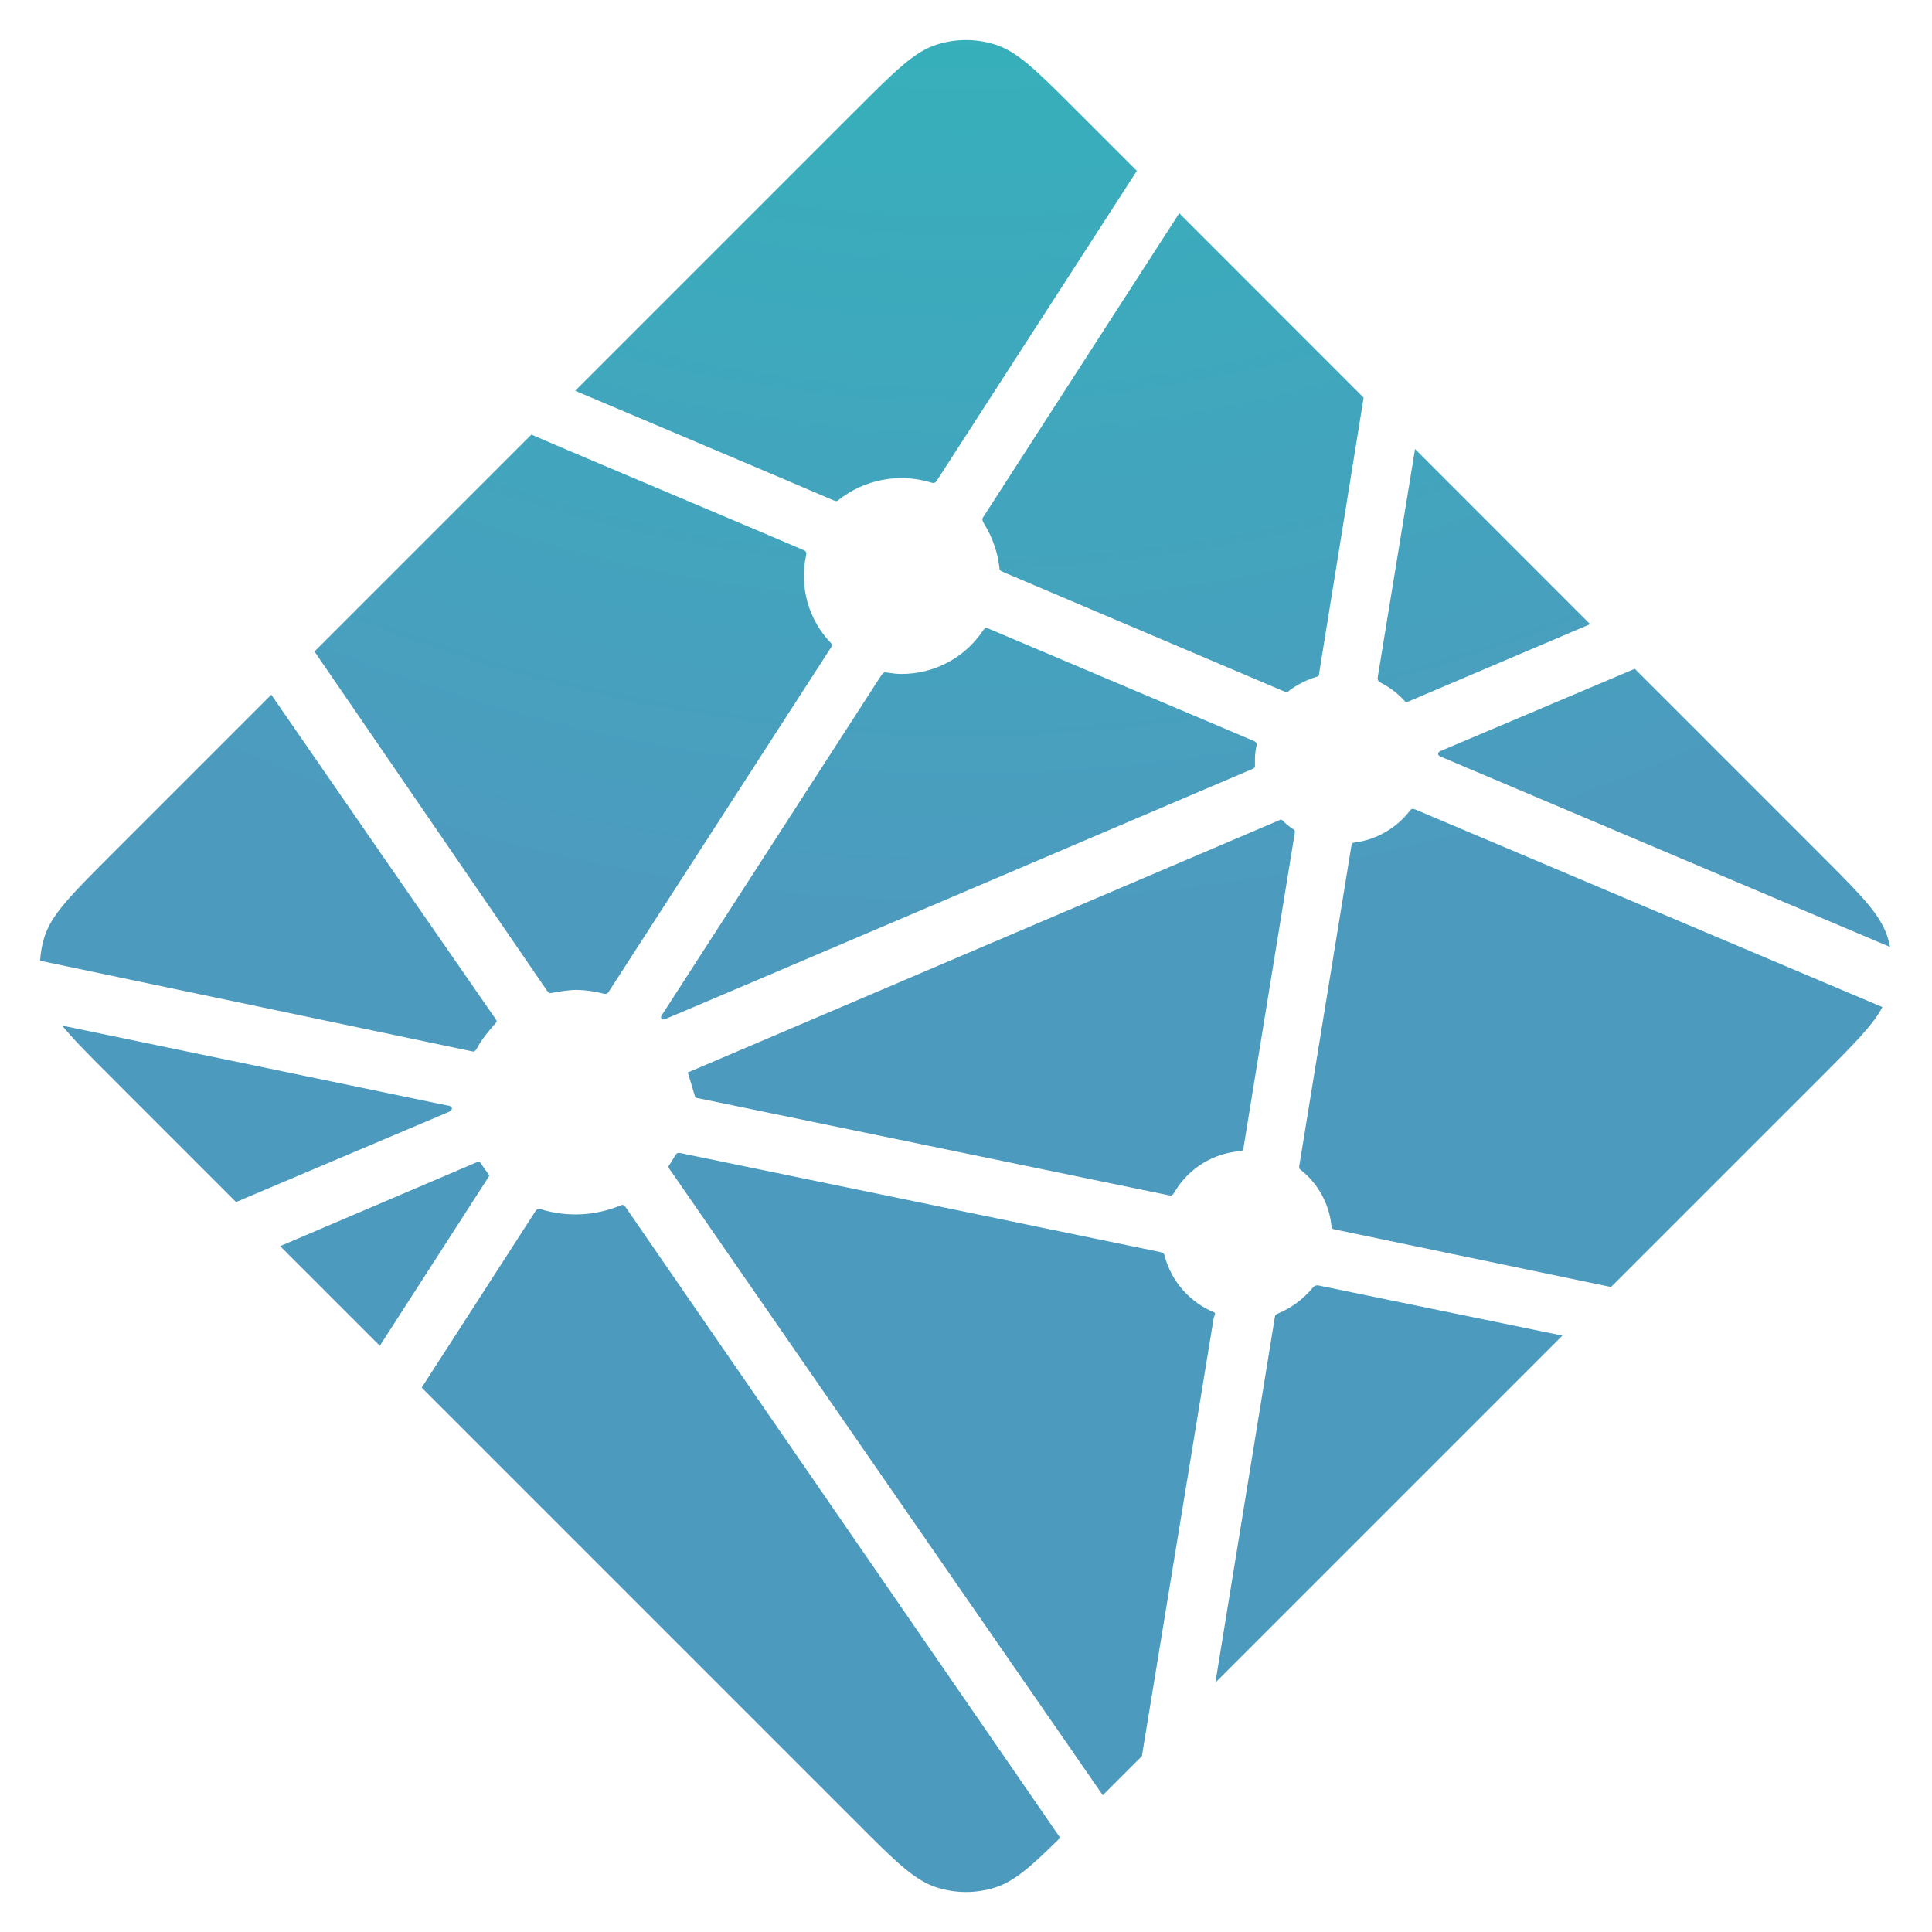
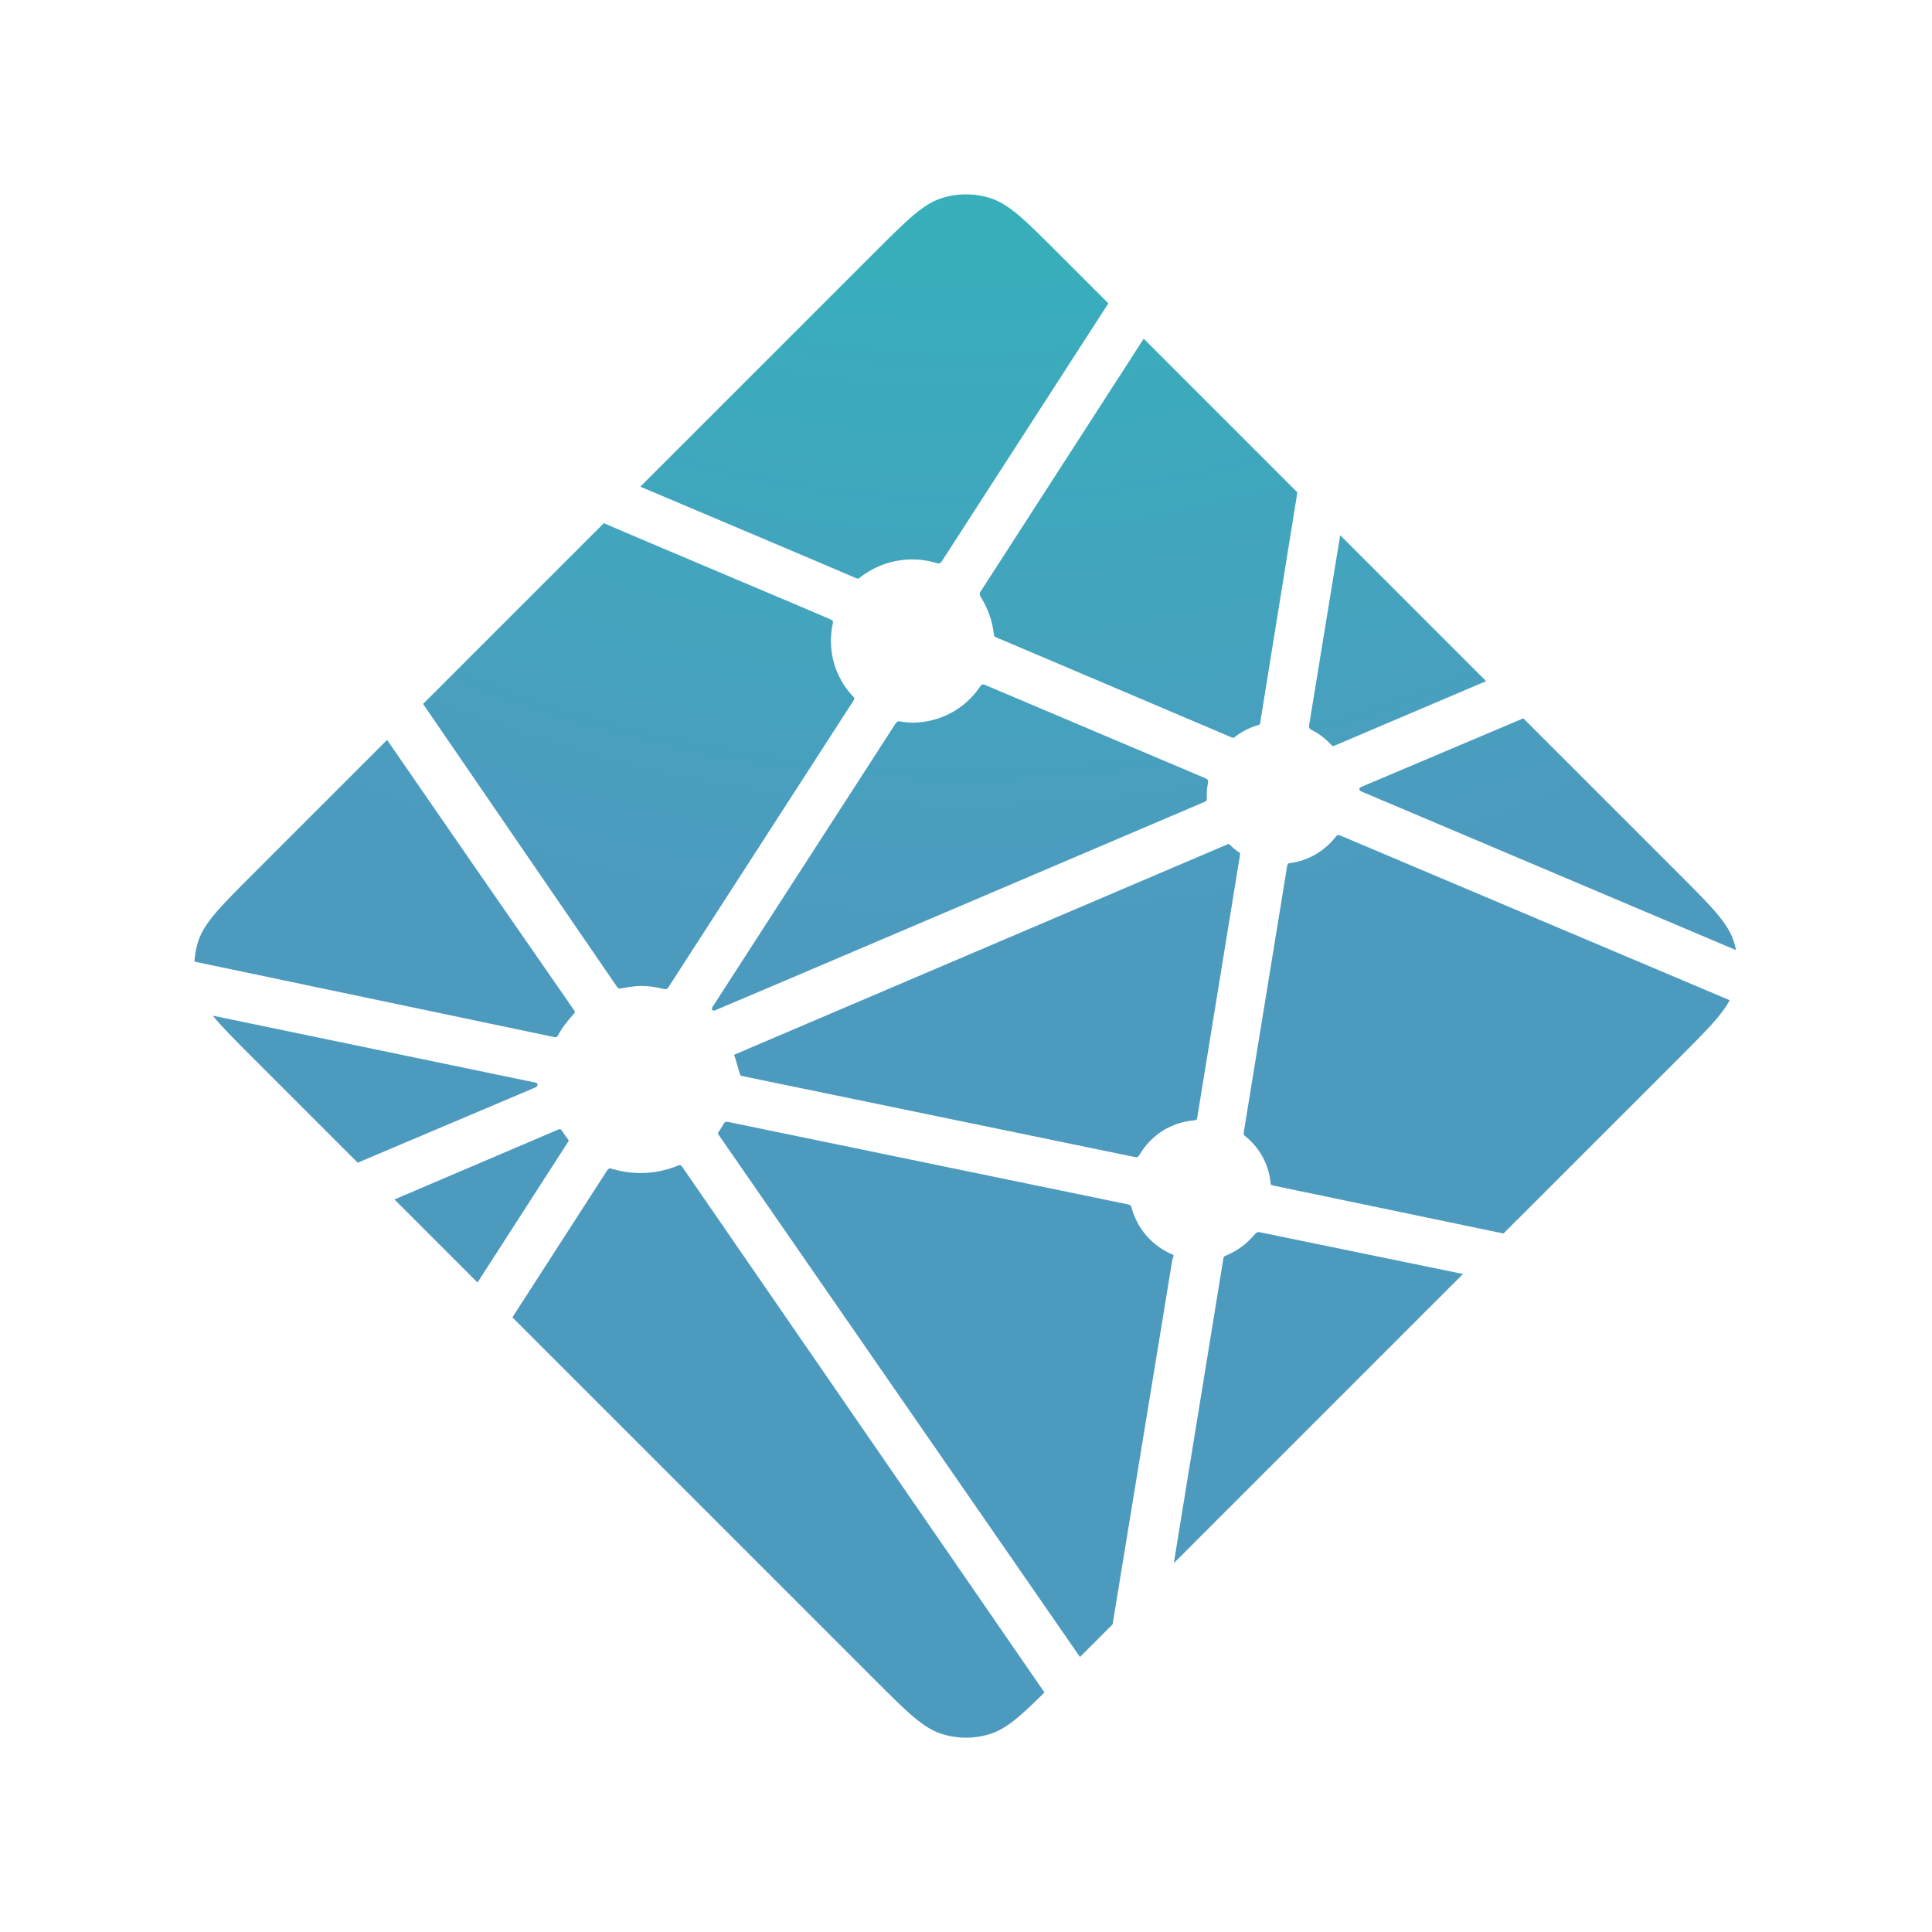
- <svg xmlns="http://www.w3.org/2000/svg" viewBox="0 0 60 60">
+ <svg xmlns="http://www.w3.org/2000/svg" viewBox="0 0 48 48">
  <defs>
-     <radialGradient id="netlify-a" cx="50%" cy="-50%" r="100.11%" fx="50%" fy="-50%" gradientTransform="matrix(0 .9989 -1 0 0 -1)">
+     <radialGradient id="netlify--dark-a" cx="50%" cy="-50%" r="100.11%" fx="50%" fy="-50%" gradientTransform="matrix(0 .9989 -1 0 0 -1)">
      <stop offset="0%" stop-color="#20C6B7" />
      <stop offset="100%" stop-color="#4D9ABF" />
    </radialGradient>
  </defs>
-   <path fill="url(#netlify-a)" d="M42.883,21.203 L42.862,21.194 C42.85,21.189 42.839,21.184 42.828,21.174 C42.793,21.137 42.778,21.085 42.786,21.035 L43.946,13.945 L49.383,19.384 L43.728,21.791 C43.712,21.797 43.695,21.8 43.678,21.8 L43.656,21.8 C43.648,21.795 43.641,21.789 43.626,21.774 C43.416,21.54 43.164,21.346 42.883,21.203 Z M50.77,20.77 L56.584,26.584 C57.792,27.794 58.397,28.396 58.617,29.096 C58.65,29.199 58.677,29.302 58.698,29.409 L44.803,23.524 C44.796,23.521 44.789,23.518 44.781,23.515 C44.725,23.493 44.661,23.468 44.661,23.41 C44.661,23.354 44.727,23.326 44.782,23.304 L44.8,23.297 L50.77,20.77 L50.77,20.77 Z M58.461,31.275 C58.161,31.839 57.576,32.424 56.586,33.416 L50.031,39.969 L41.553,38.203 L41.508,38.194 C41.433,38.182 41.353,38.169 41.353,38.102 C41.288,37.395 40.933,36.746 40.371,36.312 C40.337,36.278 40.346,36.224 40.356,36.174 C40.356,36.166 40.356,36.159 40.359,36.153 L41.953,26.364 L41.959,26.331 C41.968,26.256 41.982,26.169 42.05,26.169 C42.74,26.083 43.367,25.724 43.789,25.172 C43.803,25.157 43.812,25.14 43.83,25.131 C43.878,25.108 43.935,25.131 43.984,25.152 L58.459,31.275 L58.461,31.275 Z M48.523,41.477 L37.745,52.255 L39.59,40.916 L39.593,40.901 C39.594,40.886 39.597,40.87 39.602,40.857 C39.617,40.821 39.656,40.806 39.693,40.791 L39.711,40.783 C40.115,40.611 40.472,40.345 40.754,40.008 C40.789,39.966 40.833,39.925 40.889,39.918 C40.903,39.916 40.918,39.916 40.932,39.918 L48.522,41.478 L48.523,41.477 Z M35.463,54.537 L34.248,55.752 L20.816,36.339 C20.811,36.332 20.806,36.325 20.8,36.318 C20.779,36.289 20.757,36.261 20.762,36.228 C20.763,36.204 20.778,36.183 20.794,36.165 L20.809,36.145 C20.85,36.086 20.884,36.026 20.922,35.961 L20.952,35.908 L20.956,35.904 C20.977,35.868 20.997,35.834 21.033,35.814 C21.064,35.799 21.108,35.805 21.142,35.812 L36.024,38.882 C36.066,38.888 36.105,38.905 36.138,38.931 C36.157,38.95 36.162,38.971 36.166,38.995 C36.377,39.792 36.947,40.444 37.709,40.758 C37.751,40.779 37.733,40.825 37.713,40.875 C37.703,40.897 37.696,40.919 37.691,40.943 C37.503,42.083 35.895,51.889 35.463,54.537 Z M32.925,57.074 C32.029,57.96 31.502,58.429 30.904,58.618 C30.316,58.805 29.684,58.805 29.096,58.618 C28.396,58.397 27.792,57.794 26.584,56.584 L13.095,43.095 L16.619,37.63 C16.635,37.603 16.651,37.58 16.678,37.56 C16.716,37.533 16.77,37.545 16.815,37.56 C17.624,37.804 18.492,37.76 19.272,37.435 C19.312,37.421 19.353,37.41 19.384,37.438 C19.4,37.453 19.414,37.469 19.427,37.486 L32.925,57.075 L32.925,57.074 Z M11.794,41.794 L8.7,38.7 L14.811,36.093 C14.827,36.086 14.843,36.083 14.861,36.083 C14.912,36.083 14.941,36.133 14.969,36.18 C15.03,36.274 15.095,36.367 15.164,36.456 L15.183,36.48 C15.201,36.505 15.189,36.531 15.171,36.555 L11.796,41.794 L11.794,41.794 Z M7.33,37.331 L3.416,33.416 C2.749,32.749 2.267,32.267 1.931,31.851 L13.835,34.32 C13.849,34.323 13.864,34.325 13.88,34.328 C13.953,34.34 14.034,34.353 14.034,34.422 C14.034,34.497 13.945,34.532 13.87,34.56 L13.836,34.575 L7.33,37.331 Z M1.246,29.838 C1.26,29.586 1.305,29.336 1.381,29.096 C1.603,28.396 2.207,27.794 3.416,26.584 L8.425,21.575 C10.732,24.922 13.045,28.266 15.364,31.605 C15.405,31.659 15.45,31.719 15.403,31.764 C15.184,32.005 14.966,32.27 14.811,32.556 C14.794,32.593 14.768,32.625 14.736,32.649 C14.716,32.661 14.695,32.657 14.673,32.652 L14.67,32.652 L1.246,29.837 L1.246,29.838 Z M9.767,20.233 L16.503,13.497 C17.136,13.774 19.44,14.748 21.501,15.618 C23.061,16.278 24.483,16.878 24.93,17.073 C24.975,17.091 25.015,17.109 25.035,17.154 C25.047,17.181 25.041,17.215 25.035,17.244 C24.818,18.232 25.113,19.262 25.82,19.986 C25.864,20.031 25.82,20.096 25.78,20.151 L25.759,20.183 L18.919,30.777 C18.901,30.807 18.885,30.832 18.855,30.852 C18.819,30.875 18.768,30.864 18.726,30.854 C18.46,30.784 18.186,30.747 17.912,30.742 C17.666,30.742 17.398,30.788 17.128,30.837 L17.127,30.837 C17.097,30.841 17.07,30.848 17.046,30.829 C17.019,30.808 16.997,30.782 16.979,30.753 L9.767,20.233 L9.767,20.233 Z M17.863,12.136 L26.584,3.416 C27.792,2.208 28.396,1.603 29.096,1.383 C29.684,1.197 30.316,1.197 30.904,1.383 C31.604,1.603 32.208,2.208 33.416,3.416 L35.306,5.306 L29.103,14.912 C29.088,14.939 29.067,14.964 29.041,14.983 C29.004,15.009 28.951,14.998 28.907,14.983 C27.914,14.682 26.836,14.89 26.026,15.539 C25.986,15.581 25.926,15.556 25.875,15.534 C25.065,15.181 18.765,12.519 17.863,12.136 L17.863,12.136 Z M36.623,6.622 L42.349,12.35 L40.969,20.896 L40.969,20.919 C40.968,20.938 40.964,20.958 40.958,20.976 C40.943,21.006 40.913,21.012 40.883,21.021 C40.587,21.11 40.31,21.249 40.06,21.43 C40.05,21.438 40.04,21.447 40.031,21.456 C40.014,21.474 39.998,21.491 39.971,21.494 C39.949,21.494 39.927,21.491 39.906,21.483 L31.179,17.775 L31.163,17.767 C31.107,17.745 31.041,17.718 31.041,17.661 C30.99,17.175 30.831,16.706 30.576,16.288 C30.534,16.22 30.488,16.148 30.523,16.077 L36.623,6.622 L36.623,6.622 Z M30.724,19.532 L38.906,22.997 C38.95,23.017 39,23.037 39.02,23.084 C39.027,23.111 39.027,23.141 39.02,23.169 C38.995,23.289 38.974,23.425 38.974,23.564 L38.974,23.793 C38.974,23.85 38.916,23.874 38.862,23.896 L38.846,23.902 C37.55,24.456 20.651,31.662 20.625,31.662 C20.599,31.662 20.573,31.662 20.547,31.637 C20.502,31.591 20.547,31.529 20.587,31.471 C20.595,31.462 20.602,31.452 20.608,31.442 L27.331,21.032 L27.343,21.014 C27.383,20.951 27.427,20.88 27.5,20.88 L27.567,20.89 C27.72,20.912 27.855,20.931 27.991,20.931 C29.012,20.931 29.956,20.434 30.526,19.585 C30.54,19.563 30.557,19.543 30.578,19.526 C30.618,19.495 30.678,19.511 30.724,19.532 L30.724,19.532 Z M21.355,33.309 L39.776,25.453 C39.776,25.453 39.803,25.453 39.828,25.479 C39.928,25.579 40.014,25.647 40.096,25.71 L40.137,25.735 C40.175,25.756 40.212,25.78 40.215,25.82 C40.215,25.834 40.215,25.843 40.212,25.857 L38.634,35.55 L38.628,35.589 C38.617,35.664 38.607,35.749 38.536,35.749 C37.682,35.807 36.912,36.283 36.477,37.02 L36.469,37.032 C36.449,37.066 36.429,37.099 36.395,37.117 C36.363,37.133 36.322,37.127 36.289,37.119 L21.6,34.089 C21.585,34.086 21.372,33.31 21.355,33.309 Z" />
+   <path fill="url(#netlify--dark-a)" d="M28.589,14.135 L28.575,14.129 C28.567,14.126 28.559,14.123 28.552,14.116 C28.529,14.091 28.518,14.057 28.524,14.023 L29.297,9.297 L32.922,12.923 L29.152,14.527 C29.142,14.531 29.13,14.533 29.119,14.533 L29.104,14.533 C29.099,14.53 29.094,14.526 29.084,14.516 C28.944,14.36 28.776,14.231 28.589,14.135 Z M33.847,13.847 L37.723,17.723 C38.528,18.529 38.931,18.931 39.078,19.397 C39.1,19.466 39.118,19.535 39.132,19.606 L29.869,15.683 C29.864,15.681 29.859,15.679 29.854,15.677 C29.817,15.662 29.774,15.645 29.774,15.607 C29.774,15.569 29.818,15.551 29.855,15.536 L29.867,15.531 L33.847,13.847 L33.847,13.847 Z M38.974,20.85 C38.774,21.226 38.384,21.616 37.724,22.277 L33.354,26.646 L27.702,25.469 L27.672,25.463 C27.622,25.455 27.569,25.446 27.569,25.401 C27.526,24.93 27.288,24.498 26.914,24.208 C26.891,24.185 26.897,24.149 26.904,24.116 C26.904,24.111 26.904,24.106 26.906,24.102 L27.969,17.576 L27.973,17.554 C27.979,17.504 27.988,17.446 28.033,17.446 C28.493,17.389 28.911,17.149 29.193,16.781 C29.202,16.771 29.208,16.76 29.22,16.754 C29.252,16.739 29.29,16.754 29.323,16.768 L38.973,20.85 L38.974,20.85 Z M32.349,27.651 L25.163,34.837 L26.393,27.277 L26.395,27.267 C26.396,27.257 26.398,27.247 26.401,27.238 C26.411,27.214 26.437,27.204 26.462,27.194 L26.474,27.189 C26.743,27.074 26.982,26.897 27.169,26.672 C27.193,26.644 27.222,26.617 27.259,26.612 C27.269,26.61 27.278,26.61 27.288,26.612 L32.348,27.652 L32.349,27.651 Z M23.642,36.358 L22.832,37.168 L13.877,24.226 C13.874,24.221 13.87,24.217 13.867,24.212 C13.853,24.193 13.838,24.174 13.841,24.152 C13.842,24.136 13.852,24.122 13.863,24.11 L13.873,24.097 C13.9,24.057 13.923,24.017 13.948,23.974 L13.968,23.939 L13.971,23.936 C13.985,23.912 13.998,23.889 14.022,23.876 C14.043,23.866 14.072,23.87 14.095,23.875 L24.016,25.921 C24.044,25.925 24.07,25.937 24.092,25.954 C24.105,25.967 24.108,25.981 24.111,25.997 C24.251,26.528 24.632,26.962 25.139,27.172 C25.167,27.186 25.155,27.217 25.142,27.25 C25.136,27.264 25.13,27.28 25.127,27.295 C25.002,28.055 23.93,34.593 23.642,36.358 Z M21.95,38.049 C21.353,38.64 21.001,38.953 20.603,39.079 C20.211,39.203 19.789,39.203 19.397,39.079 C18.931,38.931 18.528,38.529 17.723,37.723 L8.73,28.73 L11.079,25.087 C11.09,25.069 11.101,25.053 11.119,25.04 C11.144,25.022 11.18,25.03 11.21,25.04 C11.749,25.203 12.328,25.173 12.848,24.957 C12.875,24.947 12.902,24.94 12.923,24.959 C12.934,24.969 12.943,24.979 12.951,24.991 L21.95,38.05 L21.95,38.049 Z M7.863,27.863 L5.8,25.8 L9.874,24.062 C9.884,24.057 9.896,24.055 9.907,24.055 C9.941,24.055 9.961,24.089 9.979,24.12 C10.02,24.183 10.063,24.244 10.109,24.304 L10.122,24.32 C10.134,24.337 10.126,24.354 10.114,24.37 L7.864,27.863 L7.863,27.863 Z M4.887,24.887 L2.277,22.277 C1.833,21.833 1.511,21.511 1.287,21.234 L9.223,22.88 C9.233,22.882 9.243,22.884 9.253,22.885 C9.302,22.893 9.356,22.902 9.356,22.948 C9.356,22.998 9.297,23.021 9.247,23.04 L9.224,23.05 L4.887,24.887 Z M0.831,19.892 C0.84,19.724 0.87,19.558 0.921,19.397 C1.069,18.931 1.471,18.529 2.277,17.723 L5.617,14.383 C7.155,16.615 8.697,18.844 10.243,21.07 C10.27,21.106 10.3,21.146 10.269,21.176 C10.123,21.337 9.977,21.513 9.874,21.704 C9.863,21.729 9.846,21.75 9.824,21.766 C9.811,21.774 9.797,21.771 9.782,21.768 L9.78,21.768 L0.831,19.891 L0.831,19.892 Z M6.511,13.489 L11.002,8.998 C11.424,9.183 12.96,9.832 14.334,10.412 C15.374,10.852 16.322,11.252 16.62,11.382 C16.65,11.394 16.677,11.406 16.69,11.436 C16.698,11.454 16.694,11.477 16.69,11.496 C16.546,12.155 16.742,12.842 17.213,13.324 C17.243,13.354 17.213,13.397 17.187,13.434 L17.173,13.455 L12.613,20.518 C12.601,20.538 12.59,20.555 12.57,20.568 C12.546,20.583 12.512,20.576 12.484,20.569 C12.307,20.523 12.124,20.498 11.941,20.495 C11.777,20.495 11.599,20.525 11.419,20.558 L11.418,20.558 C11.398,20.561 11.38,20.565 11.364,20.553 C11.346,20.539 11.331,20.521 11.319,20.502 L6.511,13.489 L6.511,13.489 Z M11.909,8.091 L17.723,2.277 C18.528,1.472 18.931,1.069 19.397,0.922 C19.789,0.798 20.211,0.798 20.603,0.922 C21.069,1.069 21.472,1.472 22.277,2.277 L23.537,3.537 L19.402,9.941 C19.392,9.96 19.378,9.976 19.361,9.989 C19.336,10.006 19.301,9.999 19.271,9.989 C18.609,9.788 17.891,9.927 17.351,10.359 C17.324,10.387 17.284,10.371 17.25,10.356 C16.71,10.121 12.51,8.346 11.909,8.091 L11.909,8.091 Z M24.415,4.415 L28.233,8.233 L27.313,13.931 L27.313,13.946 C27.312,13.959 27.309,13.972 27.305,13.984 C27.295,14.004 27.275,14.008 27.255,14.014 C27.058,14.074 26.873,14.166 26.707,14.287 C26.7,14.292 26.693,14.298 26.687,14.304 C26.676,14.316 26.665,14.327 26.647,14.329 C26.632,14.329 26.618,14.327 26.604,14.322 L20.786,11.85 L20.775,11.845 C20.738,11.83 20.694,11.812 20.694,11.774 C20.66,11.45 20.554,11.137 20.384,10.859 C20.356,10.813 20.325,10.765 20.349,10.718 L24.415,4.415 L24.415,4.415 Z M20.483,13.021 L25.937,15.331 C25.967,15.345 26,15.358 26.013,15.389 C26.018,15.408 26.018,15.427 26.013,15.446 C25.997,15.526 25.983,15.617 25.983,15.709 L25.983,15.862 C25.983,15.9 25.944,15.916 25.908,15.931 L25.897,15.935 C25.033,16.304 13.767,21.108 13.75,21.108 C13.733,21.108 13.715,21.108 13.698,21.091 C13.668,21.061 13.698,21.019 13.725,20.981 C13.73,20.974 13.734,20.968 13.739,20.961 L18.221,14.021 L18.229,14.009 C18.255,13.967 18.285,13.92 18.333,13.92 L18.378,13.927 C18.48,13.941 18.57,13.954 18.661,13.954 C19.341,13.954 19.971,13.623 20.351,13.057 C20.36,13.042 20.372,13.028 20.385,13.017 C20.412,12.997 20.452,13.007 20.483,13.021 L20.483,13.021 Z M14.237,22.206 L26.517,16.969 C26.517,16.969 26.535,16.969 26.552,16.986 C26.619,17.053 26.676,17.098 26.731,17.14 L26.758,17.157 C26.783,17.171 26.808,17.187 26.81,17.213 C26.81,17.223 26.81,17.229 26.808,17.238 L25.756,23.7 L25.752,23.726 C25.745,23.776 25.738,23.833 25.691,23.833 C25.122,23.871 24.608,24.188 24.318,24.68 L24.313,24.688 C24.299,24.711 24.286,24.733 24.263,24.745 C24.242,24.755 24.215,24.751 24.193,24.746 L14.4,22.726 C14.39,22.724 14.248,22.207 14.237,22.206 Z" transform="translate(4 4)" />
</svg>
